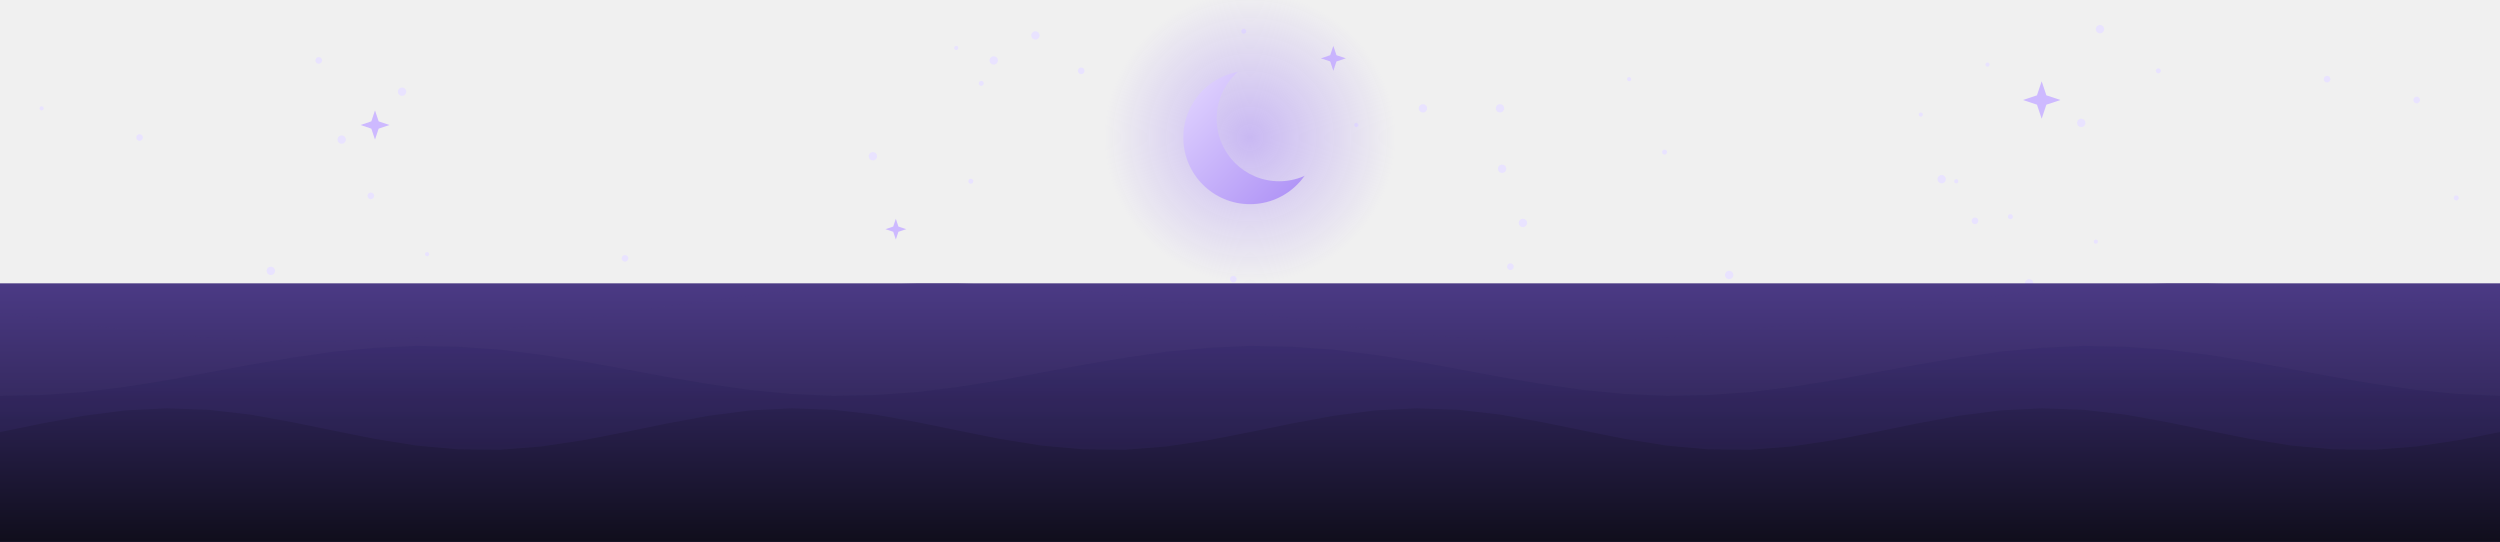
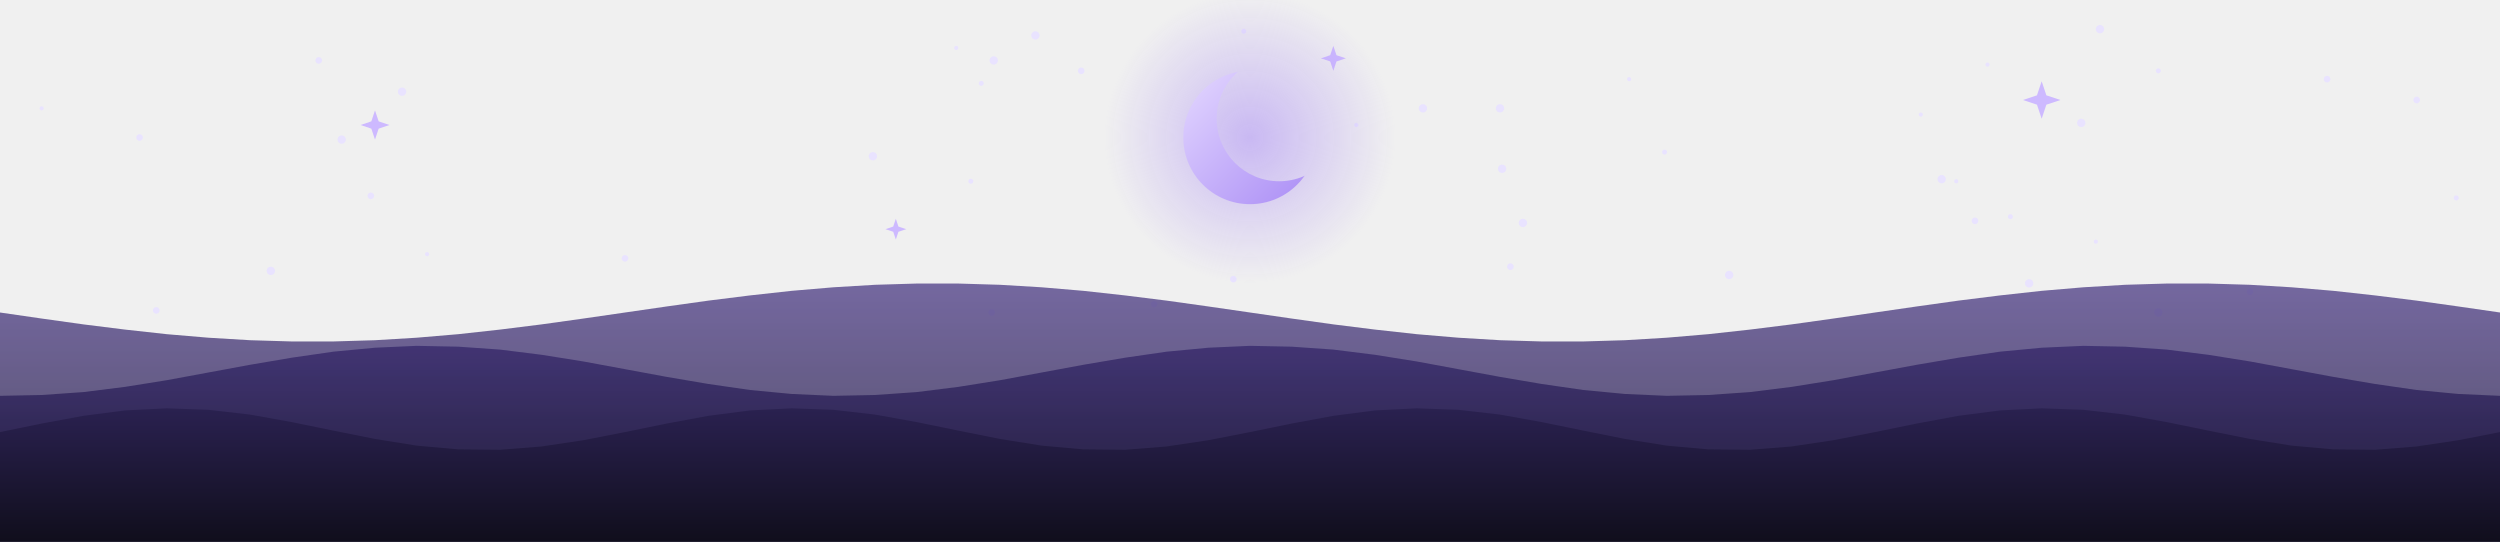
- <svg xmlns="http://www.w3.org/2000/svg" viewBox="0 0 1200 260" width="1200" height="260" preserveAspectRatio="none" role="img">
+ <svg xmlns="http://www.w3.org/2000/svg" viewBox="0 0 1200 260" width="1200" height="260" role="img">
  <defs>
    <linearGradient id="w1" x1="0" y1="0" x2="0" y2="1">
      <stop offset="0" stop-color="#4b3a85" />
      <stop offset="1" stop-color="#1b1633" />
    </linearGradient>
    <linearGradient id="w2" x1="0" y1="0" x2="0" y2="1">
      <stop offset="0" stop-color="#3a2d6e" />
      <stop offset="1" stop-color="#15112a" />
    </linearGradient>
    <linearGradient id="w3" x1="0" y1="0" x2="0" y2="1">
      <stop offset="0" stop-color="#2a2150" />
      <stop offset="1" stop-color="#100e1c" />
    </linearGradient>
    <radialGradient id="glow">
      <stop offset="0" stop-color="#a98bf5" stop-opacity=".55" />
      <stop offset="1" stop-color="#a98bf5" stop-opacity="0" />
    </radialGradient>
    <linearGradient id="moon" x1="0" y1="0" x2="1" y2="1">
      <stop offset="0" stop-color="#e4d8ff" />
      <stop offset="1" stop-color="#a98bf5" />
    </linearGradient>
    <mask id="crescent">
      <rect width="100" height="100" x="-50" y="-50" fill="#fff" />
      <circle cx="14" cy="-9" r="30" fill="#000" />
    </mask>
  </defs>
  <g>
    <circle cx="683" cy="52" r="2" fill="#e9e3ff">
      <animate attributeName="opacity" values="0.15;1;0.15" dur="4.0s" begin="-0.3s" repeatCount="indefinite" />
    </circle>
    <circle cx="1117" cy="38" r="1.6" fill="#e9e3ff">
      <animate attributeName="opacity" values="0.15;1;0.15" dur="3.8s" begin="-3.6s" repeatCount="indefinite" />
    </circle>
    <circle cx="459" cy="23" r="1" fill="#e9e3ff">
      <animate attributeName="opacity" values="0.15;1;0.15" dur="3.4s" begin="-0.3s" repeatCount="indefinite" />
    </circle>
    <circle cx="205" cy="122" r="1" fill="#e9e3ff">
      <animate attributeName="opacity" values="0.15;1;0.15" dur="4.5s" begin="-0.5s" repeatCount="indefinite" />
    </circle>
    <circle cx="477" cy="29" r="2" fill="#e9e3ff">
      <animate attributeName="opacity" values="0.15;1;0.15" dur="2.3s" begin="-0.9s" repeatCount="indefinite" />
    </circle>
    <circle cx="1160" cy="48" r="1.6" fill="#e9e3ff">
      <animate attributeName="opacity" values="0.15;1;0.15" dur="3.4s" begin="-2.2s" repeatCount="indefinite" />
    </circle>
    <circle cx="651" cy="60" r="1" fill="#e9e3ff">
      <animate attributeName="opacity" values="0.15;1;0.15" dur="3.8s" begin="-2.6s" repeatCount="indefinite" />
    </circle>
    <circle cx="782" cy="38" r="1" fill="#e9e3ff">
      <animate attributeName="opacity" values="0.15;1;0.15" dur="3.8s" begin="-2.5s" repeatCount="indefinite" />
    </circle>
    <circle cx="1036" cy="150" r="2" fill="#e9e3ff">
      <animate attributeName="opacity" values="0.15;1;0.15" dur="4.4s" begin="-1.9s" repeatCount="indefinite" />
    </circle>
    <circle cx="948" cy="106" r="1.6" fill="#e9e3ff">
      <animate attributeName="opacity" values="0.15;1;0.15" dur="2.9s" begin="-0.7s" repeatCount="indefinite" />
    </circle>
    <circle cx="519" cy="34" r="1.6" fill="#e9e3ff">
      <animate attributeName="opacity" values="0.15;1;0.15" dur="3.7s" begin="-3.5s" repeatCount="indefinite" />
    </circle>
    <circle cx="939" cy="87" r="1" fill="#e9e3ff">
      <animate attributeName="opacity" values="0.15;1;0.15" dur="2.5s" begin="-1.7s" repeatCount="indefinite" />
    </circle>
    <circle cx="720" cy="52" r="2" fill="#e9e3ff">
      <animate attributeName="opacity" values="0.15;1;0.15" dur="3.4s" begin="-3.8s" repeatCount="indefinite" />
    </circle>
    <circle cx="178" cy="94" r="1.6" fill="#e9e3ff">
      <animate attributeName="opacity" values="0.15;1;0.15" dur="4.1s" begin="-2.4s" repeatCount="indefinite" />
    </circle>
    <circle cx="954" cy="31" r="1" fill="#e9e3ff">
      <animate attributeName="opacity" values="0.15;1;0.15" dur="4.8s" begin="-1.9s" repeatCount="indefinite" />
    </circle>
    <circle cx="153" cy="29" r="1.6" fill="#e9e3ff">
      <animate attributeName="opacity" values="0.15;1;0.15" dur="4.0s" begin="-4.0s" repeatCount="indefinite" />
    </circle>
    <circle cx="932" cy="86" r="2" fill="#e9e3ff">
      <animate attributeName="opacity" values="0.15;1;0.15" dur="4.7s" begin="-1.4s" repeatCount="indefinite" />
    </circle>
    <circle cx="965" cy="104" r="1.2" fill="#e9e3ff">
      <animate attributeName="opacity" values="0.15;1;0.15" dur="3.9s" begin="-2.0s" repeatCount="indefinite" />
    </circle>
    <circle cx="466" cy="87" r="1.2" fill="#e9e3ff">
      <animate attributeName="opacity" values="0.15;1;0.15" dur="4.3s" begin="-1.6s" repeatCount="indefinite" />
    </circle>
    <circle cx="1036" cy="34" r="1.2" fill="#e9e3ff">
      <animate attributeName="opacity" values="0.15;1;0.15" dur="3.5s" begin="-2.2s" repeatCount="indefinite" />
    </circle>
    <circle cx="300" cy="124" r="1.6" fill="#e9e3ff">
      <animate attributeName="opacity" values="0.15;1;0.15" dur="4.2s" begin="-3.9s" repeatCount="indefinite" />
    </circle>
    <circle cx="799" cy="73" r="1.2" fill="#e9e3ff">
      <animate attributeName="opacity" values="0.15;1;0.15" dur="2.4s" begin="-0.6s" repeatCount="indefinite" />
    </circle>
    <circle cx="497" cy="17" r="2" fill="#e9e3ff">
      <animate attributeName="opacity" values="0.15;1;0.15" dur="4.5s" begin="-0.7s" repeatCount="indefinite" />
    </circle>
    <circle cx="597" cy="15" r="1.2" fill="#e9e3ff">
      <animate attributeName="opacity" values="0.15;1;0.15" dur="3.4s" begin="-1.5s" repeatCount="indefinite" />
    </circle>
    <circle cx="1179" cy="95" r="1.2" fill="#e9e3ff">
      <animate attributeName="opacity" values="0.15;1;0.15" dur="4.1s" begin="-2.1s" repeatCount="indefinite" />
    </circle>
    <circle cx="130" cy="130" r="2" fill="#e9e3ff">
      <animate attributeName="opacity" values="0.15;1;0.15" dur="3.3s" begin="-1.6s" repeatCount="indefinite" />
    </circle>
    <circle cx="1006" cy="116" r="1" fill="#e9e3ff">
      <animate attributeName="opacity" values="0.15;1;0.15" dur="2.7s" begin="-3.9s" repeatCount="indefinite" />
    </circle>
    <circle cx="922" cy="55" r="1" fill="#e9e3ff">
      <animate attributeName="opacity" values="0.15;1;0.15" dur="3.2s" begin="-0.2s" repeatCount="indefinite" />
    </circle>
    <circle cx="20" cy="52" r="1" fill="#e9e3ff">
      <animate attributeName="opacity" values="0.15;1;0.15" dur="4.9s" begin="-2.5s" repeatCount="indefinite" />
    </circle>
    <circle cx="164" cy="67" r="2" fill="#e9e3ff">
      <animate attributeName="opacity" values="0.15;1;0.15" dur="2.6s" begin="-1.0s" repeatCount="indefinite" />
    </circle>
    <circle cx="731" cy="107" r="2" fill="#e9e3ff">
      <animate attributeName="opacity" values="0.15;1;0.15" dur="2.5s" begin="-3.4s" repeatCount="indefinite" />
    </circle>
    <circle cx="974" cy="136" r="2" fill="#e9e3ff">
      <animate attributeName="opacity" values="0.15;1;0.15" dur="3.1s" begin="-0.6s" repeatCount="indefinite" />
    </circle>
    <circle cx="721" cy="81" r="2" fill="#e9e3ff">
      <animate attributeName="opacity" values="0.15;1;0.15" dur="4.5s" begin="-0.6s" repeatCount="indefinite" />
    </circle>
    <circle cx="67" cy="66" r="1.6" fill="#e9e3ff">
      <animate attributeName="opacity" values="0.15;1;0.15" dur="2.6s" begin="-2.2s" repeatCount="indefinite" />
    </circle>
    <circle cx="75" cy="149" r="1.6" fill="#e9e3ff">
      <animate attributeName="opacity" values="0.15;1;0.15" dur="4.9s" begin="-3.5s" repeatCount="indefinite" />
    </circle>
    <circle cx="554" cy="146" r="1.6" fill="#e9e3ff">
      <animate attributeName="opacity" values="0.15;1;0.15" dur="4.7s" begin="-1.4s" repeatCount="indefinite" />
    </circle>
    <circle cx="476" cy="150" r="1.6" fill="#e9e3ff">
      <animate attributeName="opacity" values="0.15;1;0.15" dur="4.0s" begin="-2.5s" repeatCount="indefinite" />
    </circle>
    <circle cx="419" cy="75" r="2" fill="#e9e3ff">
      <animate attributeName="opacity" values="0.15;1;0.15" dur="4.3s" begin="-0.9s" repeatCount="indefinite" />
    </circle>
    <circle cx="1080" cy="140" r="1.6" fill="#e9e3ff">
      <animate attributeName="opacity" values="0.15;1;0.15" dur="4.2s" begin="-4.0s" repeatCount="indefinite" />
    </circle>
    <circle cx="592" cy="134" r="1.6" fill="#e9e3ff">
      <animate attributeName="opacity" values="0.15;1;0.15" dur="2.7s" begin="-2.4s" repeatCount="indefinite" />
    </circle>
    <circle cx="725" cy="128" r="1.6" fill="#e9e3ff">
      <animate attributeName="opacity" values="0.15;1;0.15" dur="4.9s" begin="-1.5s" repeatCount="indefinite" />
    </circle>
    <circle cx="471" cy="40" r="1.2" fill="#e9e3ff">
      <animate attributeName="opacity" values="0.15;1;0.15" dur="3.5s" begin="-1.4s" repeatCount="indefinite" />
    </circle>
    <circle cx="1008" cy="14" r="2" fill="#e9e3ff">
      <animate attributeName="opacity" values="0.15;1;0.15" dur="4.7s" begin="-1.4s" repeatCount="indefinite" />
    </circle>
    <circle cx="193" cy="44" r="2" fill="#e9e3ff">
      <animate attributeName="opacity" values="0.15;1;0.15" dur="4.4s" begin="-3.0s" repeatCount="indefinite" />
    </circle>
    <circle cx="999" cy="59" r="2" fill="#e9e3ff">
      <animate attributeName="opacity" values="0.15;1;0.15" dur="4.4s" begin="-1.3s" repeatCount="indefinite" />
    </circle>
    <circle cx="830" cy="132" r="2" fill="#e9e3ff">
      <animate attributeName="opacity" values="0.15;1;0.15" dur="4.3s" begin="-0.3s" repeatCount="indefinite" />
    </circle>
    <path d="M180,53 L181.75,58.25 L187,60 L181.75,61.75 L180,67 L178.25,61.75 L173,60 L178.25,58.25 Z" fill="#cdb9ff">
      <animate attributeName="opacity" values="0.2;1;0.2" dur="3.4s" begin="-0s" repeatCount="indefinite" />
      <animateTransform attributeName="transform" type="rotate" from="0 180 60" to="360 180 60" dur="14s" repeatCount="indefinite" />
    </path>
    <path d="M980,39 L982.25,45.75 L989,48 L982.25,50.25 L980,57 L977.75,50.25 L971,48 L977.75,45.75 Z" fill="#cdb9ff">
      <animate attributeName="opacity" values="0.2;1;0.2" dur="3.4s" begin="-2s" repeatCount="indefinite" />
      <animateTransform attributeName="transform" type="rotate" from="0 980 48" to="360 980 48" dur="14s" repeatCount="indefinite" />
    </path>
    <path d="M640,22 L641.5,26.5 L646,28 L641.5,29.5 L640,34 L638.5,29.5 L634,28 L638.5,26.5 Z" fill="#cdb9ff">
      <animate attributeName="opacity" values="0.2;1;0.2" dur="3.4s" begin="-1s" repeatCount="indefinite" />
      <animateTransform attributeName="transform" type="rotate" from="0 640 28" to="360 640 28" dur="14s" repeatCount="indefinite" />
    </path>
    <path d="M430,105 L431.25,108.75 L435,110 L431.25,111.25 L430,115 L428.75,111.25 L425,110 L428.75,108.75 Z" fill="#cdb9ff">
      <animate attributeName="opacity" values="0.2;1;0.2" dur="3.4s" begin="-1s" repeatCount="indefinite" />
      <animateTransform attributeName="transform" type="rotate" from="0 430 110" to="360 430 110" dur="14s" repeatCount="indefinite" />
    </path>
    <g transform="translate(600,66)">
      <circle r="70" fill="url(#glow)">
        <animate attributeName="r" values="62;78;62" dur="6s" repeatCount="indefinite" />
        <animate attributeName="opacity" values="0.7;1;0.7" dur="6s" repeatCount="indefinite" />
      </circle>
      <g>
        <animateTransform attributeName="transform" type="translate" values="0,0;0,-5;0,0" dur="6s" repeatCount="indefinite" />
        <circle r="32" fill="url(#moon)" mask="url(#crescent)" />
      </g>
    </g>
-     <rect x="0" y="136" width="1200" height="124" fill="url(#w1)" />
    <path fill="url(#w1)" opacity=".75" d="M-1200,260 L-1200,150.0 L-1180,152.9 L-1160,155.7 L-1140,158.2 L-1120,160.4 L-1100,162.1 L-1080,163.3 L-1060,163.9 L-1040,163.9 L-1020,163.3 L-1000,162.1 L-980,160.4 L-960,158.2 L-940,155.7 L-920,152.9 L-900,150.0 L-880,147.1 L-860,144.3 L-840,141.8 L-820,139.6 L-800,137.9 L-780,136.7 L-760,136.1 L-740,136.1 L-720,136.7 L-700,137.9 L-680,139.6 L-660,141.8 L-640,144.3 L-620,147.1 L-600,150.0 L-580,152.9 L-560,155.7 L-540,158.2 L-520,160.4 L-500,162.1 L-480,163.3 L-460,163.9 L-440,163.9 L-420,163.3 L-400,162.1 L-380,160.4 L-360,158.2 L-340,155.7 L-320,152.9 L-300,150.0 L-280,147.1 L-260,144.3 L-240,141.8 L-220,139.6 L-200,137.9 L-180,136.7 L-160,136.1 L-140,136.1 L-120,136.7 L-100,137.9 L-80,139.6 L-60,141.8 L-40,144.3 L-20,147.1 L0,150.0 L20,152.9 L40,155.7 L60,158.2 L80,160.4 L100,162.1 L120,163.3 L140,163.9 L160,163.9 L180,163.3 L200,162.1 L220,160.4 L240,158.2 L260,155.7 L280,152.9 L300,150.0 L320,147.1 L340,144.3 L360,141.8 L380,139.6 L400,137.9 L420,136.7 L440,136.1 L460,136.1 L480,136.7 L500,137.9 L520,139.6 L540,141.8 L560,144.3 L580,147.1 L600,150.0 L620,152.9 L640,155.7 L660,158.2 L680,160.4 L700,162.1 L720,163.3 L740,163.9 L760,163.9 L780,163.3 L800,162.1 L820,160.4 L840,158.2 L860,155.7 L880,152.9 L900,150.0 L920,147.1 L940,144.3 L960,141.8 L980,139.6 L1000,137.9 L1020,136.7 L1040,136.1 L1060,136.1 L1080,136.7 L1100,137.9 L1120,139.6 L1140,141.8 L1160,144.3 L1180,147.1 L1200,150.0 L1220,152.9 L1240,155.7 L1260,158.2 L1280,160.4 L1300,162.1 L1320,163.3 L1340,163.9 L1360,163.9 L1380,163.3 L1400,162.1 L1420,160.4 L1440,158.2 L1460,155.7 L1480,152.9 L1500,150.0 L1520,147.1 L1540,144.3 L1560,141.8 L1580,139.6 L1600,137.9 L1620,136.7 L1640,136.1 L1660,136.1 L1680,136.7 L1700,137.9 L1720,139.6 L1740,141.8 L1760,144.3 L1780,147.1 L1800,150.0 L1800,260 Z">
      <animateTransform attributeName="transform" type="translate" from="0 0" to="-600 0" dur="22s" repeatCount="indefinite" />
    </path>
    <path fill="url(#w2)" opacity=".85" d="M-800,260 L-800,190.0 L-780,189.6 L-760,188.2 L-740,185.7 L-720,182.5 L-700,178.8 L-680,175.1 L-660,171.7 L-640,168.8 L-620,166.9 L-600,166.0 L-580,166.4 L-560,167.8 L-540,170.3 L-520,173.5 L-500,177.2 L-480,180.9 L-460,184.3 L-440,187.2 L-420,189.1 L-400,190.0 L-380,189.6 L-360,188.2 L-340,185.7 L-320,182.5 L-300,178.8 L-280,175.1 L-260,171.7 L-240,168.8 L-220,166.9 L-200,166.0 L-180,166.4 L-160,167.8 L-140,170.3 L-120,173.5 L-100,177.2 L-80,180.9 L-60,184.3 L-40,187.2 L-20,189.1 L0,190.0 L20,189.6 L40,188.2 L60,185.7 L80,182.5 L100,178.8 L120,175.1 L140,171.7 L160,168.8 L180,166.9 L200,166.0 L220,166.4 L240,167.8 L260,170.3 L280,173.5 L300,177.2 L320,180.9 L340,184.3 L360,187.2 L380,189.1 L400,190.0 L420,189.6 L440,188.2 L460,185.7 L480,182.5 L500,178.8 L520,175.1 L540,171.7 L560,168.8 L580,166.9 L600,166.0 L620,166.4 L640,167.8 L660,170.3 L680,173.5 L700,177.2 L720,180.9 L740,184.3 L760,187.2 L780,189.1 L800,190.0 L820,189.6 L840,188.2 L860,185.7 L880,182.5 L900,178.8 L920,175.1 L940,171.7 L960,168.8 L980,166.9 L1000,166.0 L1020,166.4 L1040,167.8 L1060,170.3 L1080,173.5 L1100,177.2 L1120,180.9 L1140,184.3 L1160,187.2 L1180,189.1 L1200,190.0 L1220,189.6 L1240,188.2 L1260,185.7 L1280,182.5 L1300,178.8 L1320,175.1 L1340,171.7 L1360,168.8 L1380,166.9 L1400,166.0 L1420,166.4 L1440,167.8 L1460,170.3 L1480,173.5 L1500,177.2 L1520,180.9 L1540,184.3 L1560,187.2 L1580,189.1 L1600,190.0 L1600,260 Z">
      <animateTransform attributeName="transform" type="translate" from="-400 0" to="0 0" dur="26s" repeatCount="indefinite" />
    </path>
    <path fill="url(#w3)" d="M-600,260 L-600,207.4 L-580,203.3 L-560,199.6 L-540,197.0 L-520,196.0 L-500,196.7 L-480,199.0 L-460,202.6 L-440,206.7 L-420,210.7 L-400,213.9 L-380,215.7 L-360,215.9 L-340,214.3 L-320,211.3 L-300,207.4 L-280,203.3 L-260,199.6 L-240,197.0 L-220,196.0 L-200,196.7 L-180,199.0 L-160,202.6 L-140,206.7 L-120,210.7 L-100,213.9 L-80,215.7 L-60,215.9 L-40,214.3 L-20,211.3 L0,207.4 L20,203.3 L40,199.6 L60,197.0 L80,196.0 L100,196.7 L120,199.0 L140,202.6 L160,206.7 L180,210.7 L200,213.9 L220,215.7 L240,215.9 L260,214.3 L280,211.3 L300,207.4 L320,203.3 L340,199.6 L360,197.0 L380,196.0 L400,196.7 L420,199.0 L440,202.6 L460,206.7 L480,210.7 L500,213.9 L520,215.7 L540,215.9 L560,214.3 L580,211.3 L600,207.4 L620,203.3 L640,199.6 L660,197.0 L680,196.0 L700,196.7 L720,199.0 L740,202.6 L760,206.7 L780,210.7 L800,213.9 L820,215.7 L840,215.9 L860,214.3 L880,211.3 L900,207.4 L920,203.3 L940,199.6 L960,197.0 L980,196.0 L1000,196.7 L1020,199.0 L1040,202.6 L1060,206.7 L1080,210.7 L1100,213.9 L1120,215.7 L1140,215.9 L1160,214.3 L1180,211.3 L1200,207.4 L1220,203.3 L1240,199.6 L1260,197.0 L1280,196.0 L1300,196.7 L1320,199.0 L1340,202.6 L1360,206.7 L1380,210.7 L1400,213.9 L1420,215.7 L1440,215.9 L1460,214.3 L1480,211.3 L1500,207.4 L1500,260 Z">
      <animateTransform attributeName="transform" type="translate" from="0 0" to="-300 0" dur="18s" repeatCount="indefinite" />
    </path>
  </g>
</svg>
